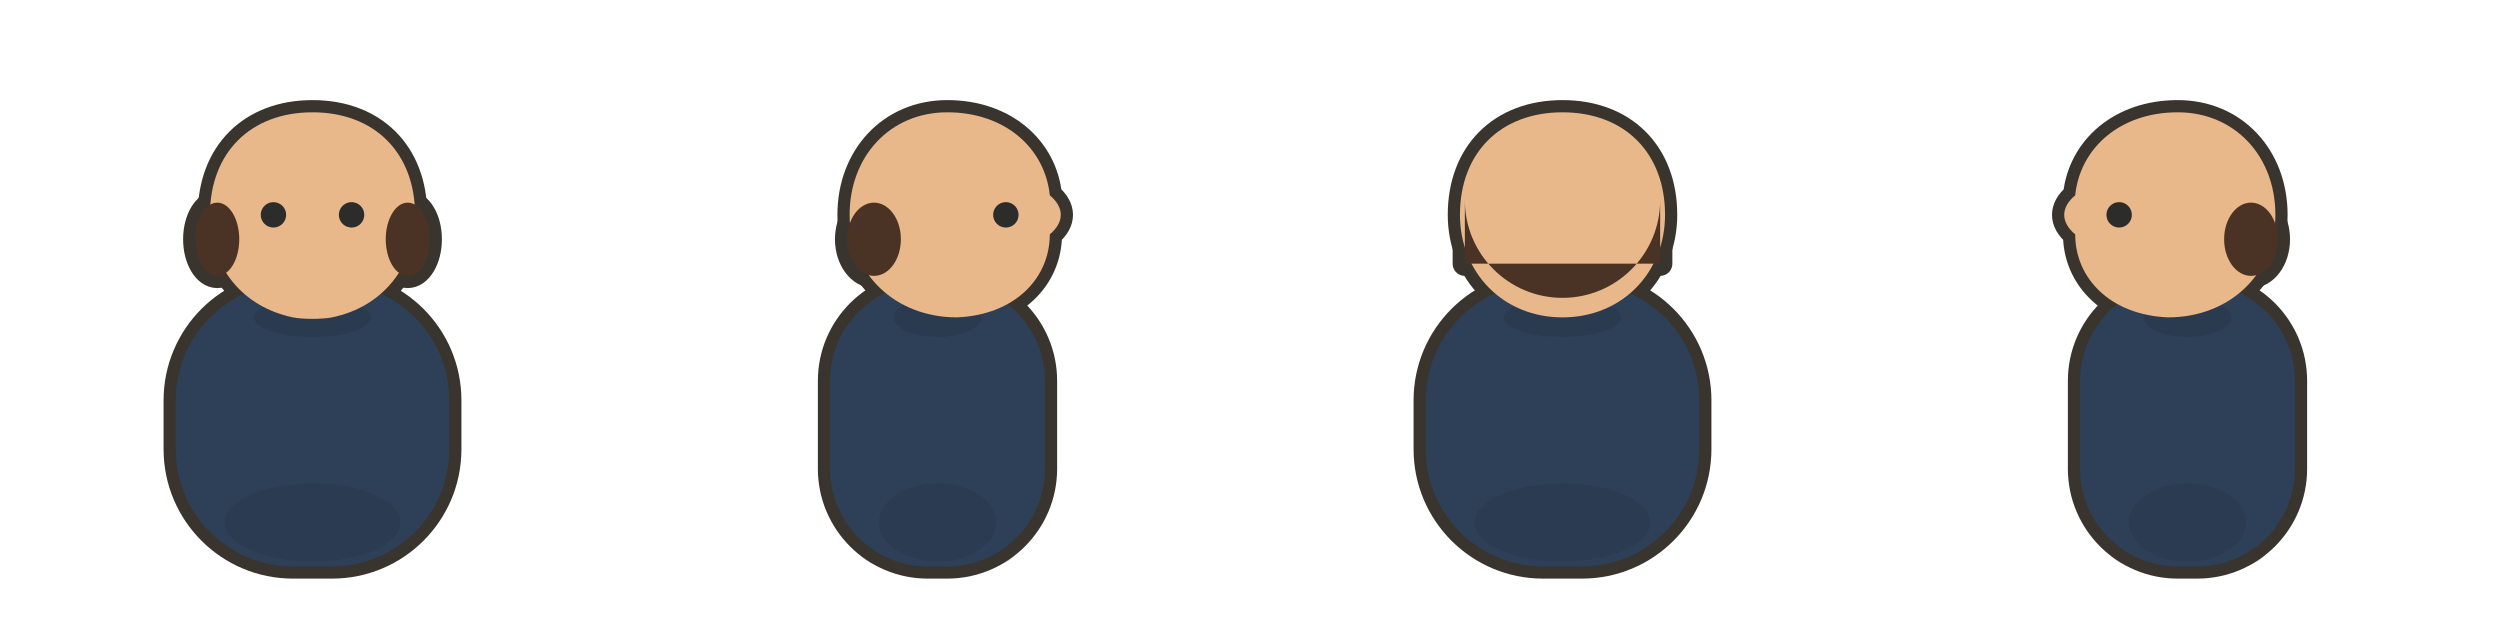
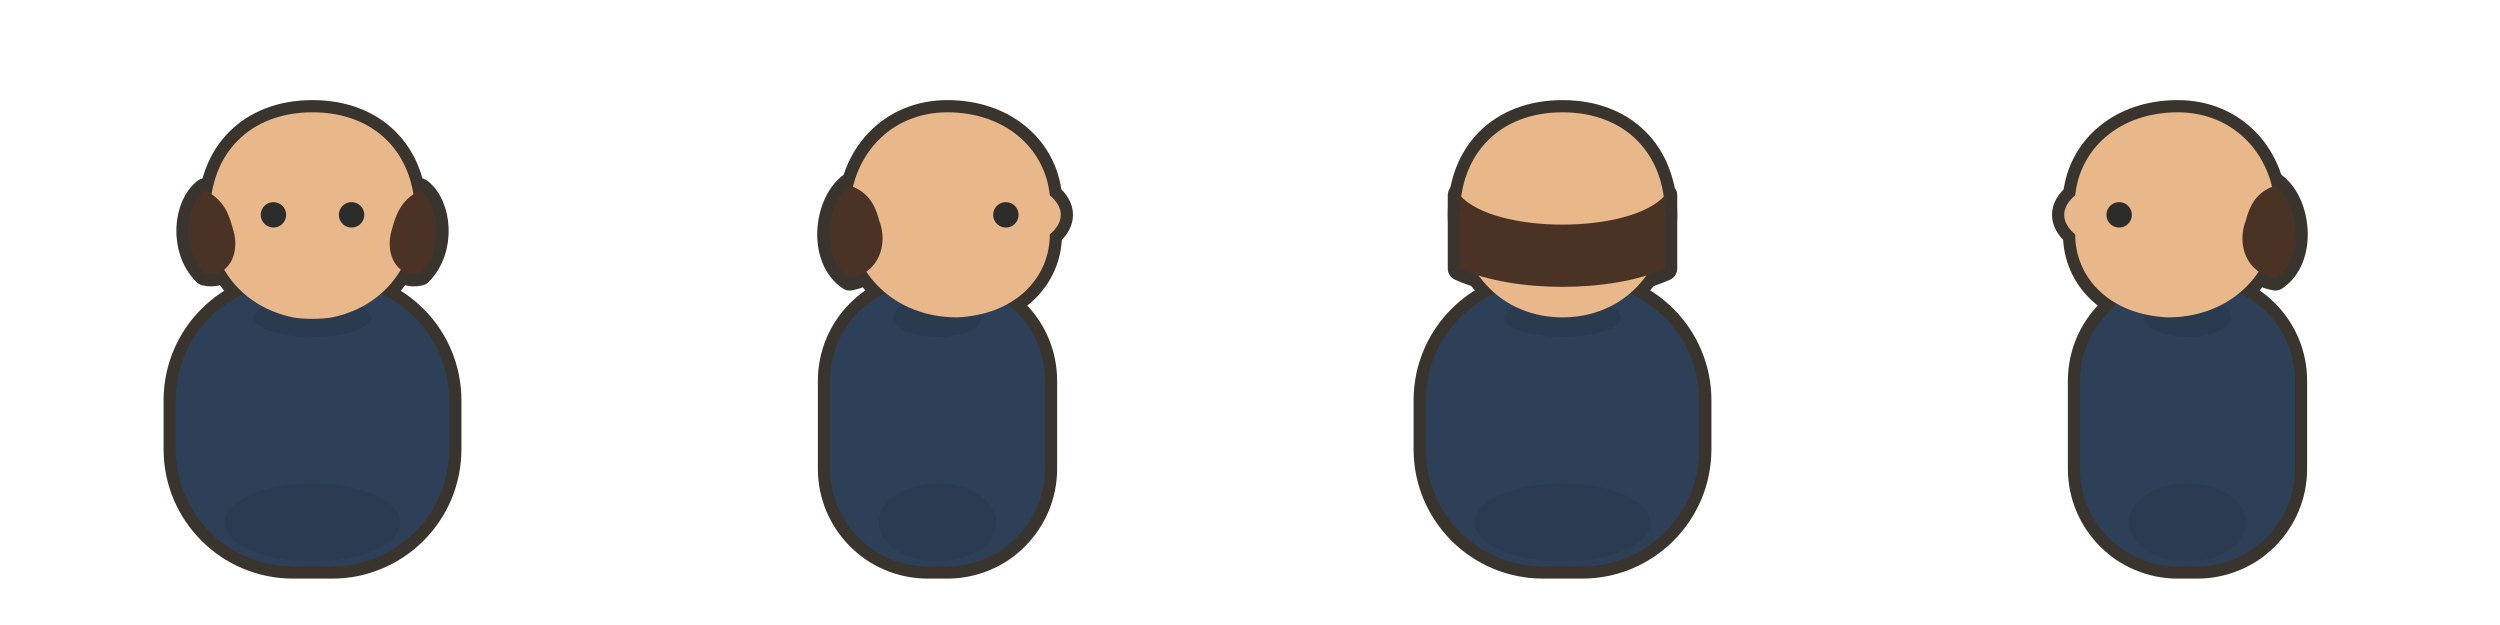
<svg xmlns="http://www.w3.org/2000/svg" viewBox="0 0 512 128" width="512" height="128">
  <g transform="translate(0 0)">
    <path d="M 48 113 a 16 4.5 0 1 0 32 0 a 16 4.5 0 1 0 -32 0 Z" fill="#000000" opacity="0.12" />
    <g transform="translate(64 0) scale(1 1) translate(-64 0)">
      <g transform="translate(64 87)">
        <path d="M -4 -29 h 8 a 24 24 0 0 1 24 24 v 10 a 24 24 0 0 1 -24 24 h -8 a 24 24 0 0 1 -24 -24 v -10 a 24 24 0 0 1 24 -24 Z" fill="#3A342E" stroke="#3A342E" stroke-width="5" stroke-linejoin="round" stroke-linecap="round" />
      </g>
    </g>
    <g transform="translate(64 58) scale(1) translate(-64 -58)">
      <g transform="translate(64 44)">
        <path d="M0-21C12.7-21 21-12.7 21 0 21 10.8 14.2 18.9 4 21 2 21.4-2 21.4-4 21-14.2 18.9-21 10.8-21 0-21-12.7-12.7-21 0-21Z" fill="#3A342E" stroke="#3A342E" stroke-width="5" stroke-linejoin="round" stroke-linecap="round" />
      </g>
      <g transform="translate(64 44)">
-         <path d="M -24 5 a 4.5 7.5 0 1 0 9 0 a 4.5 7.5 0 1 0 -9 0 Z" fill="#3A342E" stroke="#3A342E" stroke-width="5" stroke-linejoin="round" stroke-linecap="round" />
-         <path d="M 15 5 a 4.5 7.5 0 1 0 9 0 a 4.5 7.5 0 1 0 -9 0 Z" fill="#3A342E" stroke="#3A342E" stroke-width="5" stroke-linejoin="round" stroke-linecap="round" />
+         <path d="M -22 -5 C -26 -2 -27 7 -22 12 C -18 13 -15 9 -16 4 C -17 0 -18 -3 -22 -5 Z" fill="#3A342E" stroke="#3A342E" stroke-width="5" stroke-linejoin="round" stroke-linecap="round" />
+         <path d="M 22 -5 C 26 -2 27 7 22 12 C 18 13 15 9 16 4 C 17 0 18 -3 22 -5 Z" fill="#3A342E" stroke="#3A342E" stroke-width="5" stroke-linejoin="round" stroke-linecap="round" />
      </g>
    </g>
    <g transform="translate(64 0) scale(1 1) translate(-64 0)">
      <g transform="translate(64 87)">
        <path d="M -4 -29 h 8 a 24 24 0 0 1 24 24 v 10 a 24 24 0 0 1 -24 24 h -8 a 24 24 0 0 1 -24 -24 v -10 a 24 24 0 0 1 24 -24 Z" fill="#2E4057" />
        <path d="M -18 20 a 18 8 0 1 0 36 0 a 18 8 0 1 0 -36 0 Z" fill="#00000012" />
      </g>
      <g transform="translate(64 87)">
        <path d="M -8 -29 A 8 7 0 0 0 8 -29 Z" fill="#E8B88A" />
      </g>
      <g transform="translate(64 87)">
        <path d="M -12 -22 a 12 4 0 1 0 24 0 a 12 4 0 1 0 -24 0 Z" fill="#00000018" />
      </g>
    </g>
    <g transform="translate(64 58) scale(1) translate(-64 -58)">
      <g transform="translate(64 44)">
        <path d="M0-21C12.7-21 21-12.7 21 0 21 10.8 14.2 18.9 4 21 2 21.4-2 21.4-4 21-14.2 18.9-21 10.8-21 0-21-12.7-12.7-21 0-21Z" fill="#E8B88A" />
        <path d="M-10.6 0C-10.6 1.436-9.436 2.6-8 2.6-6.564 2.6-5.4 1.436-5.4 0-5.4-1.436-6.564-2.6-8-2.6-9.436-2.6-10.6-1.436-10.6 0Z" fill="#2C2C2A" />
        <path d="M5.4 0C5.4 0.929 5.896 1.787 6.7 2.252 7.504 2.716 8.496 2.716 9.3 2.252 10.104 1.787 10.6 0.929 10.6 0 10.6-0.929 10.104-1.787 9.3-2.252 8.496-2.716 7.504-2.716 6.7-2.252 5.896-1.787 5.4-0.929 5.4 0Z" fill="#2C2C2A" />
      </g>
      <g transform="translate(64 44)">
-         <path d="M -24 5 a 4.5 7.5 0 1 0 9 0 a 4.5 7.5 0 1 0 -9 0 Z" fill="#4A3325" />
-         <path d="M 15 5 a 4.5 7.5 0 1 0 9 0 a 4.5 7.5 0 1 0 -9 0 Z" fill="#4A3325" />
+         <path d="M -22 -5 C -26 -2 -27 7 -22 12 C -18 13 -15 9 -16 4 C -17 0 -18 -3 -22 -5 Z" fill="#4A3325" />
+         <path d="M 22 -5 C 26 -2 27 7 22 12 C 18 13 15 9 16 4 C 17 0 18 -3 22 -5 Z" fill="#4A3325" />
      </g>
    </g>
  </g>
  <g transform="translate(128 0)">
    <path d="M 48 113 a 16 4.5 0 1 0 32 0 a 16 4.5 0 1 0 -32 0 Z" fill="#000000" opacity="0.12" />
    <g transform="translate(64 0) scale(1 1) translate(-64 0)">
      <g transform="translate(64 87)">
        <path d="M -2 -29 h 4 a 20 20 0 0 1 20 20 v 18 a 20 20 0 0 1 -20 20 h -4 a 20 20 0 0 1 -20 -20 v -18 a 20 20 0 0 1 20 -20 Z" fill="#3A342E" stroke="#3A342E" stroke-width="5" stroke-linejoin="round" stroke-linecap="round" />
      </g>
    </g>
    <g transform="translate(64 58) scale(1) translate(-64 -58)">
      <g transform="translate(67 44)">
        <path d="M-1-21C10.8-21 19-13.7 20-4 23-1.5 23 1.5 20 4 20 13 12.8 20.5 1 21-11.7 21-21 12-21 0-21-12-12.7-21-1-21Z" fill="#3A342E" stroke="#3A342E" stroke-width="5" stroke-linejoin="round" stroke-linecap="round" />
      </g>
      <g transform="translate(67 44)">
-         <path d="M -21.5 5 a 5.5 7.5 0 1 0 11 0 a 5.5 7.5 0 1 0 -11 0 Z" fill="#3A342E" stroke="#3A342E" stroke-width="5" stroke-linejoin="round" stroke-linecap="round" />
+         <path d="M -21 -6 C -26 -2 -27 9 -21 13 C -15 12 -13 6 -15 1 C -16 -3 -18 -5 -21 -6 Z" fill="#3A342E" stroke="#3A342E" stroke-width="5" stroke-linejoin="round" stroke-linecap="round" />
      </g>
    </g>
    <g transform="translate(64 0) scale(1 1) translate(-64 0)">
      <g transform="translate(64 87)">
        <path d="M -2 -29 h 4 a 20 20 0 0 1 20 20 v 18 a 20 20 0 0 1 -20 20 h -4 a 20 20 0 0 1 -20 -20 v -18 a 20 20 0 0 1 20 -20 Z" fill="#2E4057" />
        <path d="M -12 20 a 12 8 0 1 0 24 0 a 12 8 0 1 0 -24 0 Z" fill="#00000012" />
      </g>
      <g transform="translate(64 87)">
        <path d="M -9 -22 a 9 4 0 1 0 18 0 a 9 4 0 1 0 -18 0 Z" fill="#00000018" />
      </g>
    </g>
    <g transform="translate(64 58) scale(1) translate(-64 -58)">
      <g transform="translate(67 44)">
        <path d="M-1-21C10.8-21 19-13.7 20-4 23-1.5 23 1.5 20 4 20 13 12.8 20.5 1 21-11.7 21-21 12-21 0-21-12-12.7-21-1-21Z" fill="#E8B88A" />
        <path d="M8.4 0C8.4 0.929 8.896 1.787 9.7 2.252 10.504 2.716 11.496 2.716 12.3 2.252 13.104 1.787 13.6 0.929 13.6 0 13.6-0.929 13.104-1.787 12.3-2.252 11.496-2.716 10.504-2.716 9.7-2.252 8.896-1.787 8.4-0.929 8.4 0Z" fill="#2C2C2A" />
      </g>
      <g transform="translate(67 44)">
-         <path d="M -21.5 5 a 5.5 7.5 0 1 0 11 0 a 5.5 7.5 0 1 0 -11 0 Z" fill="#4A3325" />
+         <path d="M -21 -6 C -26 -2 -27 9 -21 13 C -15 12 -13 6 -15 1 C -16 -3 -18 -5 -21 -6 Z" fill="#4A3325" />
      </g>
    </g>
  </g>
  <g transform="translate(256 0)">
    <path d="M 48 113 a 16 4.5 0 1 0 32 0 a 16 4.5 0 1 0 -32 0 Z" fill="#000000" opacity="0.12" />
    <g transform="translate(64 0) scale(1 1) translate(-64 0)">
      <g transform="translate(64 87)">
        <path d="M -4 -29 h 8 a 24 24 0 0 1 24 24 v 10 a 24 24 0 0 1 -24 24 h -8 a 24 24 0 0 1 -24 -24 v -10 a 24 24 0 0 1 24 -24 Z" fill="#3A342E" stroke="#3A342E" stroke-width="5" stroke-linejoin="round" stroke-linecap="round" />
      </g>
    </g>
    <g transform="translate(64 58) scale(1) translate(-64 -58)">
      <g transform="translate(64 44)">
        <path d="M0-21C12.7-21 21-12.7 21 0 21 11.8 12.2 21 0 21-12.2 21-21 11.8-21 0-21-12.7-12.7-21 0-21Z" fill="#3A342E" stroke="#3A342E" stroke-width="5" stroke-linejoin="round" stroke-linecap="round" />
      </g>
      <g transform="translate(64 44)">
-         <path d="M -20 -3 A 20 20 0 0 0 20 -3 L 20 10 L -20 10 Z" fill="#3A342E" stroke="#3A342E" stroke-width="5" stroke-linejoin="round" stroke-linecap="round" />
+         <path d="M -21 -4 C -14 4 14 4 21 -4 L 21 11 C 10 16 -10 16 -21 11 Z" fill="#3A342E" stroke="#3A342E" stroke-width="5" stroke-linejoin="round" stroke-linecap="round" />
      </g>
    </g>
    <g transform="translate(64 0) scale(1 1) translate(-64 0)">
      <g transform="translate(64 87)">
        <path d="M -4 -29 h 8 a 24 24 0 0 1 24 24 v 10 a 24 24 0 0 1 -24 24 h -8 a 24 24 0 0 1 -24 -24 v -10 a 24 24 0 0 1 24 -24 Z" fill="#2E4057" />
        <path d="M -18 20 a 18 8 0 1 0 36 0 a 18 8 0 1 0 -36 0 Z" fill="#00000012" />
      </g>
      <g transform="translate(64 87)">
        <path d="M -12 -22 a 12 4 0 1 0 24 0 a 12 4 0 1 0 -24 0 Z" fill="#00000018" />
      </g>
    </g>
    <g transform="translate(64 58) scale(1) translate(-64 -58)">
      <g transform="translate(64 44)">
        <path d="M0-21C12.7-21 21-12.7 21 0 21 11.8 12.2 21 0 21-12.2 21-21 11.8-21 0-21-12.7-12.7-21 0-21Z" fill="#E8B88A" />
      </g>
      <g transform="translate(64 44)">
-         <path d="M -20 -3 A 20 20 0 0 0 20 -3 L 20 10 L -20 10 Z" fill="#4A3325" />
+         <path d="M -21 -4 C -14 4 14 4 21 -4 L 21 11 C 10 16 -10 16 -21 11 Z" fill="#4A3325" />
      </g>
    </g>
  </g>
  <g transform="translate(384 0)">
    <path d="M 48 113 a 16 4.5 0 1 0 32 0 a 16 4.5 0 1 0 -32 0 Z" fill="#000000" opacity="0.12" />
    <g transform="translate(128 0) scale(-1 1)">
      <g transform="translate(64 0) scale(1 1) translate(-64 0)">
        <g transform="translate(64 87)">
          <path d="M -2 -29 h 4 a 20 20 0 0 1 20 20 v 18 a 20 20 0 0 1 -20 20 h -4 a 20 20 0 0 1 -20 -20 v -18 a 20 20 0 0 1 20 -20 Z" fill="#3A342E" stroke="#3A342E" stroke-width="5" stroke-linejoin="round" stroke-linecap="round" />
        </g>
      </g>
      <g transform="translate(64 58) scale(1) translate(-64 -58)">
        <g transform="translate(67 44)">
          <path d="M-1-21C10.8-21 19-13.7 20-4 23-1.5 23 1.5 20 4 20 13 12.8 20.5 1 21-11.7 21-21 12-21 0-21-12-12.7-21-1-21Z" fill="#3A342E" stroke="#3A342E" stroke-width="5" stroke-linejoin="round" stroke-linecap="round" />
        </g>
        <g transform="translate(67 44)">
-           <path d="M -21.5 5 a 5.5 7.5 0 1 0 11 0 a 5.5 7.5 0 1 0 -11 0 Z" fill="#3A342E" stroke="#3A342E" stroke-width="5" stroke-linejoin="round" stroke-linecap="round" />
+           <path d="M -21 -6 C -26 -2 -27 9 -21 13 C -15 12 -13 6 -15 1 C -16 -3 -18 -5 -21 -6 Z" fill="#3A342E" stroke="#3A342E" stroke-width="5" stroke-linejoin="round" stroke-linecap="round" />
        </g>
      </g>
      <g transform="translate(64 0) scale(1 1) translate(-64 0)">
        <g transform="translate(64 87)">
          <path d="M -2 -29 h 4 a 20 20 0 0 1 20 20 v 18 a 20 20 0 0 1 -20 20 h -4 a 20 20 0 0 1 -20 -20 v -18 a 20 20 0 0 1 20 -20 Z" fill="#2E4057" />
          <path d="M -12 20 a 12 8 0 1 0 24 0 a 12 8 0 1 0 -24 0 Z" fill="#00000012" />
        </g>
        <g transform="translate(64 87)">
          <path d="M -9 -22 a 9 4 0 1 0 18 0 a 9 4 0 1 0 -18 0 Z" fill="#00000018" />
        </g>
      </g>
      <g transform="translate(64 58) scale(1) translate(-64 -58)">
        <g transform="translate(67 44)">
          <path d="M-1-21C10.8-21 19-13.7 20-4 23-1.5 23 1.5 20 4 20 13 12.8 20.5 1 21-11.7 21-21 12-21 0-21-12-12.7-21-1-21Z" fill="#E8B88A" />
          <path d="M8.4 0C8.4 0.929 8.896 1.787 9.7 2.252 10.504 2.716 11.496 2.716 12.3 2.252 13.104 1.787 13.6 0.929 13.6 0 13.6-0.929 13.104-1.787 12.3-2.252 11.496-2.716 10.504-2.716 9.7-2.252 8.896-1.787 8.4-0.929 8.4 0Z" fill="#2C2C2A" />
        </g>
        <g transform="translate(67 44)">
-           <path d="M -21.5 5 a 5.5 7.5 0 1 0 11 0 a 5.5 7.5 0 1 0 -11 0 Z" fill="#4A3325" />
+           <path d="M -21 -6 C -26 -2 -27 9 -21 13 C -15 12 -13 6 -15 1 C -16 -3 -18 -5 -21 -6 Z" fill="#4A3325" />
        </g>
      </g>
    </g>
  </g>
</svg>
